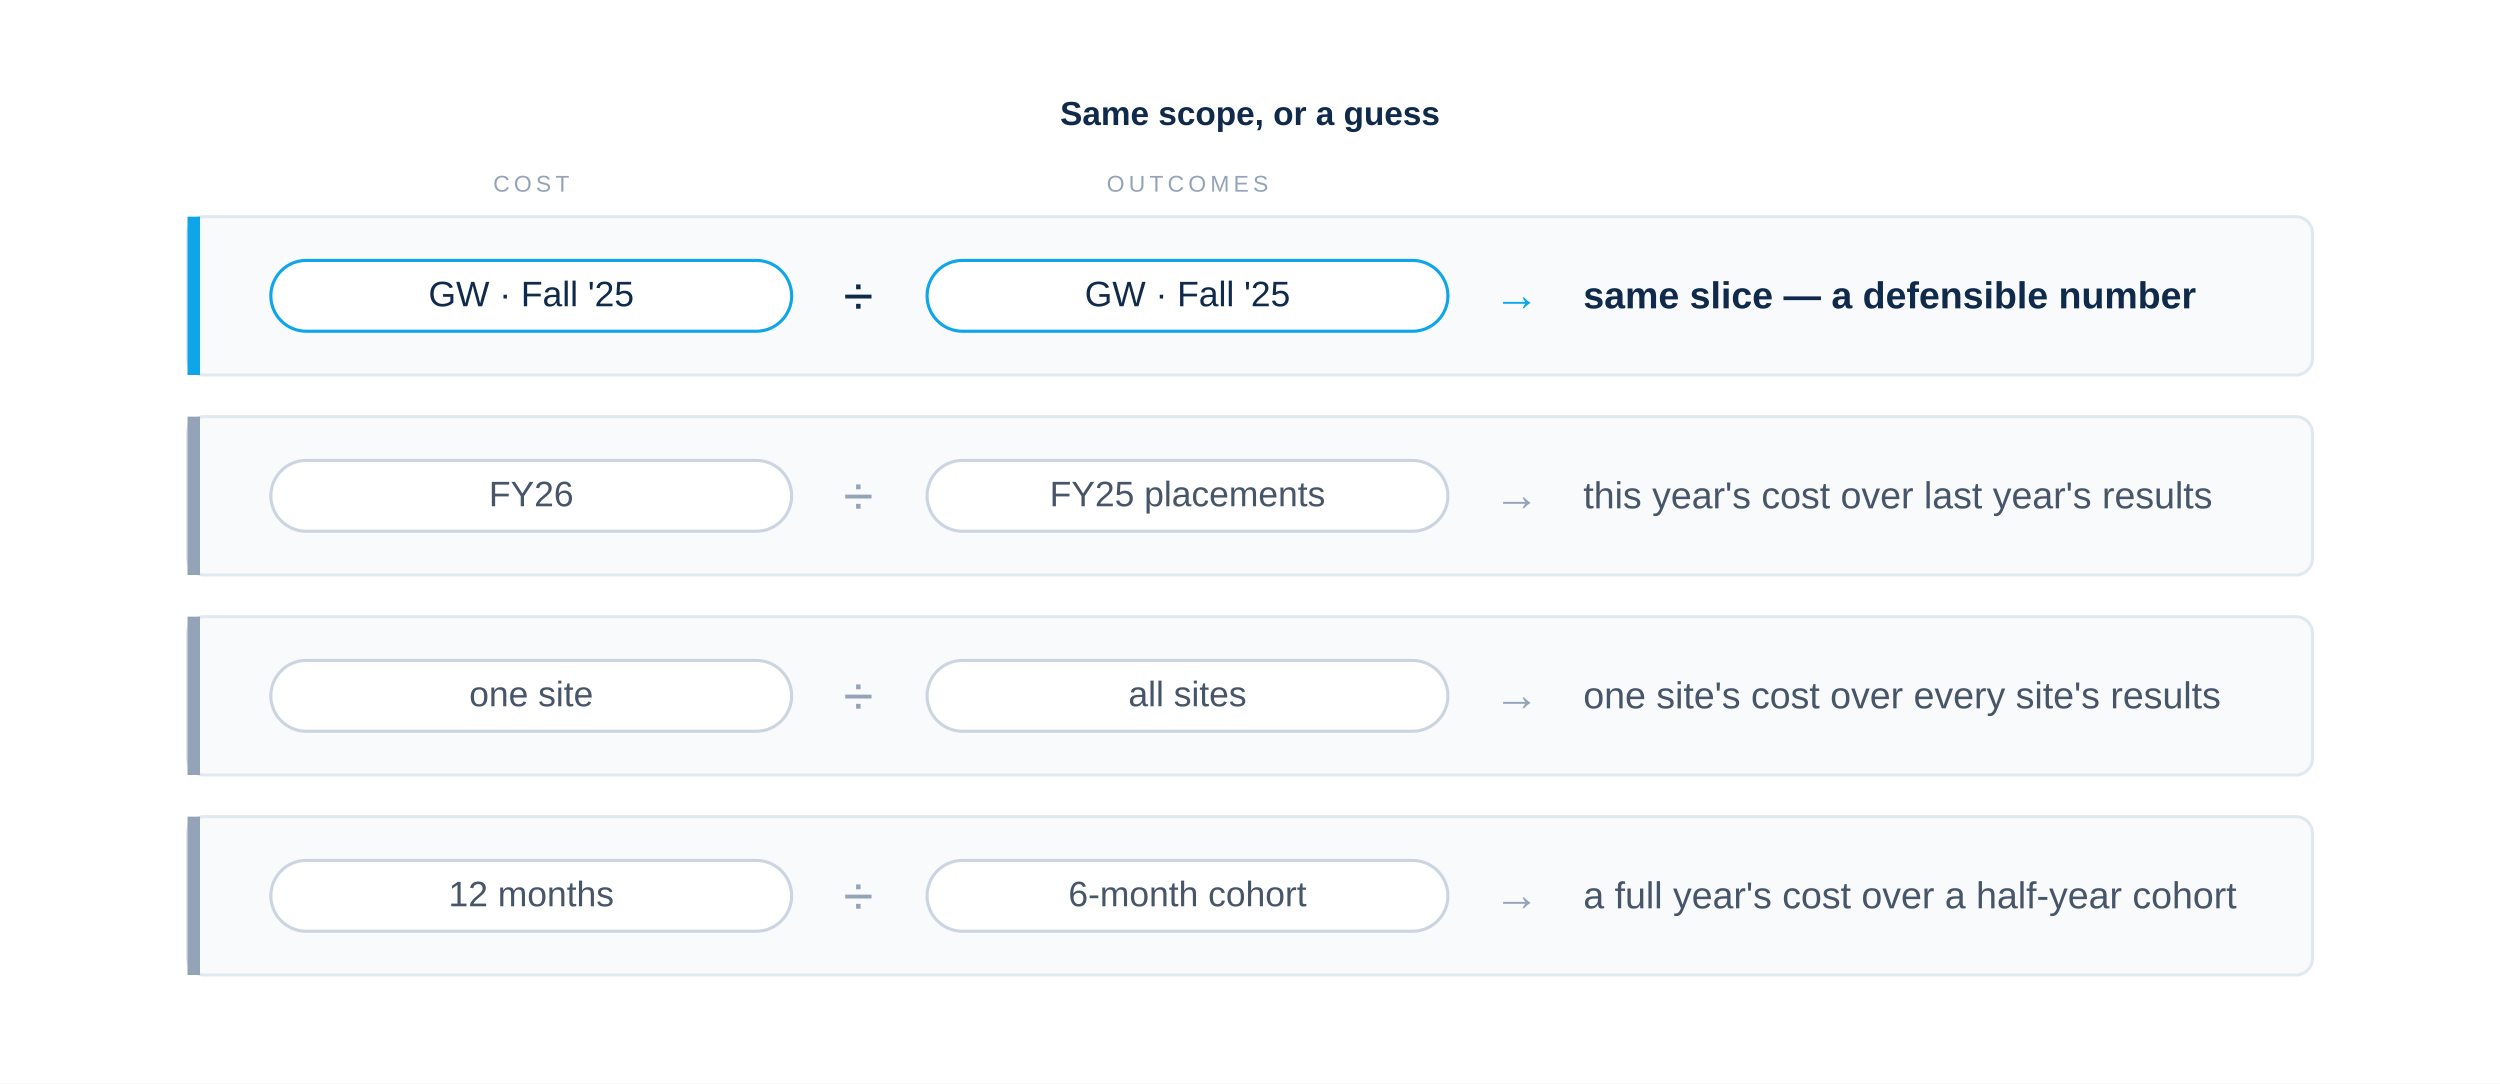
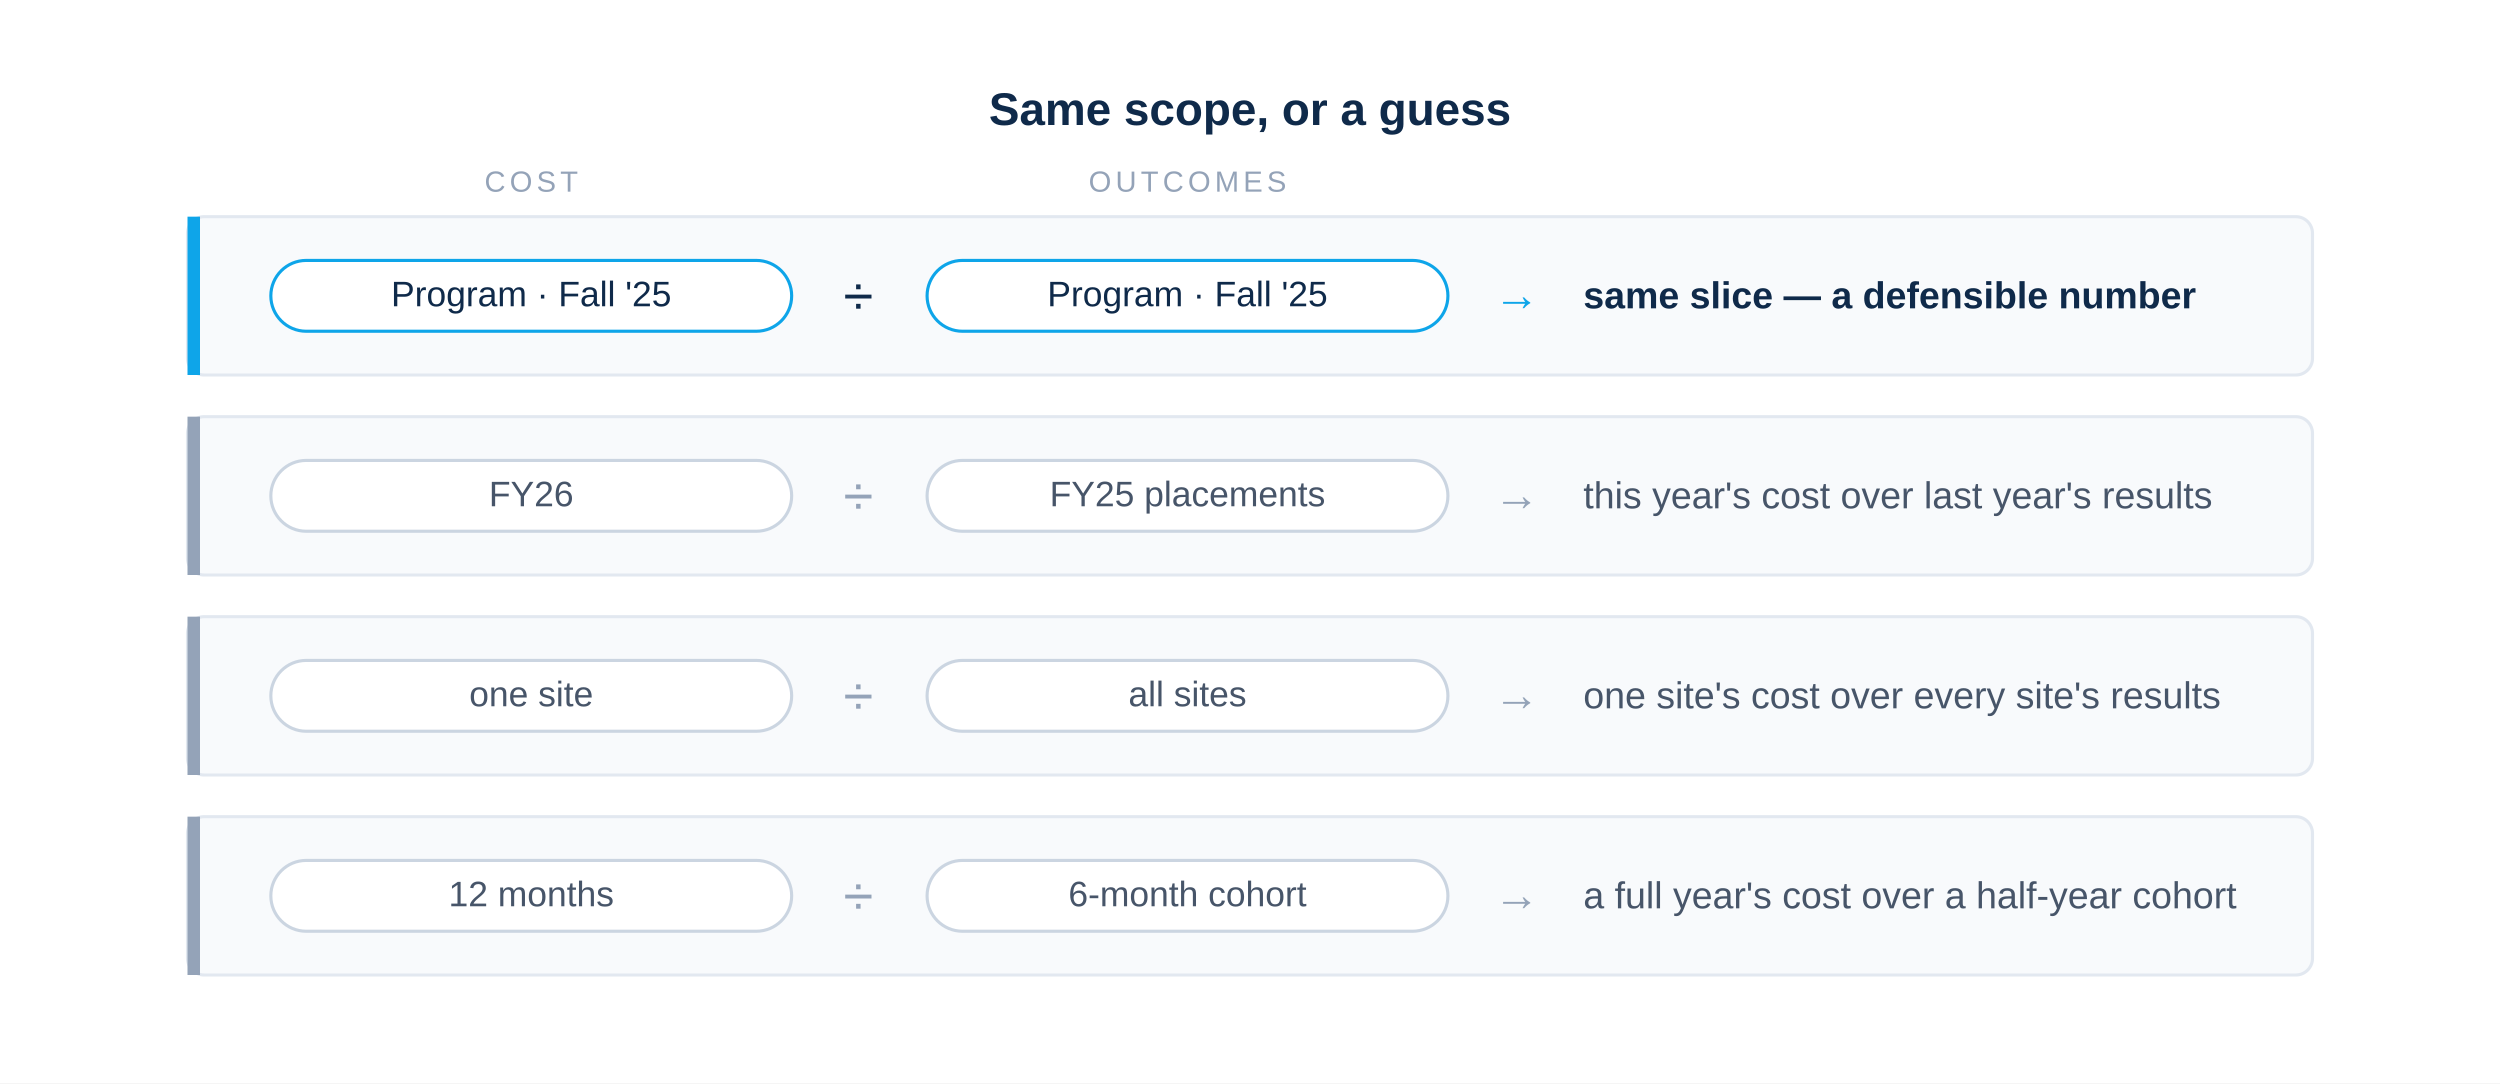
<svg xmlns="http://www.w3.org/2000/svg" viewBox="0 0 1200 520" role="img" aria-labelledby="t">
  <rect width="1200" height="520" fill="#FFFFFF" />
-   <text x="600" y="60" font-family="-apple-system, BlinkMacSystemFont, 'Helvetica Neue', Arial, sans-serif" font-size="16" font-weight="700" fill="#0F2A4A" text-anchor="middle">Same scope, or a guess</text>
+   <text x="600" y="60" font-family="-apple-system, BlinkMacSystemFont, 'Helvetica Neue', Arial, sans-serif" font-size="22" font-weight="700" fill="#0F2A4A" text-anchor="middle">Same scope, or a guess</text>
  <g font-family="-apple-system, BlinkMacSystemFont, 'Helvetica Neue', Arial, sans-serif">
-     <text x="255" y="92" font-size="11" letter-spacing="2" fill="#94A3B8" text-anchor="middle">COST</text>
-     <text x="570" y="92" font-size="11" letter-spacing="2" fill="#94A3B8" text-anchor="middle">OUTCOMES</text>
+     <text x="255" y="92" font-size="14" letter-spacing="2" fill="#94A3B8" text-anchor="middle">COST</text>
+     <text x="570" y="92" font-size="14" letter-spacing="2" fill="#94A3B8" text-anchor="middle">OUTCOMES</text>
    <rect x="90" y="104" width="1020" height="76" rx="8" fill="#F8FAFC" stroke="#E2E8F0" stroke-width="1.5" />
    <rect x="90" y="104" width="6" height="76" fill="#0EA5E9" />
    <rect x="130" y="125" width="250" height="34" rx="17" fill="#FFFFFF" stroke="#0EA5E9" stroke-width="1.5" />
-     <text x="255" y="147" font-size="17" fill="#0F2A4A" text-anchor="middle">GW · Fall '25</text>
+     <text x="255" y="147" font-size="17" fill="#0F2A4A" text-anchor="middle">Program · Fall '25</text>
    <text x="412" y="151" font-size="26" fill="#0F2A4A" text-anchor="middle">÷</text>
    <rect x="445" y="125" width="250" height="34" rx="17" fill="#FFFFFF" stroke="#0EA5E9" stroke-width="1.5" />
-     <text x="570" y="147" font-size="17" fill="#0F2A4A" text-anchor="middle">GW · Fall '25</text>
+     <text x="570" y="147" font-size="17" fill="#0F2A4A" text-anchor="middle">Program · Fall '25</text>
    <text x="728" y="149" font-size="22" fill="#0EA5E9" text-anchor="middle">→</text>
    <text x="760" y="148" font-size="18" font-weight="600" fill="#0F2A4A">same slice — a defensible number</text>
    <rect x="90" y="200" width="1020" height="76" rx="8" fill="#F8FAFC" stroke="#E2E8F0" stroke-width="1.5" />
    <rect x="90" y="200" width="6" height="76" fill="#94A3B8" />
    <rect x="130" y="221" width="250" height="34" rx="17" fill="#FFFFFF" stroke="#CBD5E1" stroke-width="1.5" />
    <text x="255" y="243" font-size="17" fill="#475569" text-anchor="middle">FY26</text>
    <text x="412" y="247" font-size="26" fill="#94A3B8" text-anchor="middle">÷</text>
    <rect x="445" y="221" width="250" height="34" rx="17" fill="#FFFFFF" stroke="#CBD5E1" stroke-width="1.5" />
    <text x="570" y="243" font-size="17" fill="#475569" text-anchor="middle">FY25 placements</text>
    <text x="728" y="245" font-size="22" fill="#94A3B8" text-anchor="middle">→</text>
    <text x="760" y="244" font-size="18" fill="#475569">this year's cost over last year's results</text>
    <rect x="90" y="296" width="1020" height="76" rx="8" fill="#F8FAFC" stroke="#E2E8F0" stroke-width="1.5" />
    <rect x="90" y="296" width="6" height="76" fill="#94A3B8" />
    <rect x="130" y="317" width="250" height="34" rx="17" fill="#FFFFFF" stroke="#CBD5E1" stroke-width="1.5" />
    <text x="255" y="339" font-size="17" fill="#475569" text-anchor="middle">one site</text>
    <text x="412" y="343" font-size="26" fill="#94A3B8" text-anchor="middle">÷</text>
    <rect x="445" y="317" width="250" height="34" rx="17" fill="#FFFFFF" stroke="#CBD5E1" stroke-width="1.5" />
    <text x="570" y="339" font-size="17" fill="#475569" text-anchor="middle">all sites</text>
    <text x="728" y="341" font-size="22" fill="#94A3B8" text-anchor="middle">→</text>
    <text x="760" y="340" font-size="18" fill="#475569">one site's cost over every site's results</text>
    <rect x="90" y="392" width="1020" height="76" rx="8" fill="#F8FAFC" stroke="#E2E8F0" stroke-width="1.5" />
    <rect x="90" y="392" width="6" height="76" fill="#94A3B8" />
    <rect x="130" y="413" width="250" height="34" rx="17" fill="#FFFFFF" stroke="#CBD5E1" stroke-width="1.5" />
    <text x="255" y="435" font-size="17" fill="#475569" text-anchor="middle">12 months</text>
    <text x="412" y="439" font-size="26" fill="#94A3B8" text-anchor="middle">÷</text>
    <rect x="445" y="413" width="250" height="34" rx="17" fill="#FFFFFF" stroke="#CBD5E1" stroke-width="1.5" />
    <text x="570" y="435" font-size="17" fill="#475569" text-anchor="middle">6-month cohort</text>
    <text x="728" y="437" font-size="22" fill="#94A3B8" text-anchor="middle">→</text>
    <text x="760" y="436" font-size="18" fill="#475569">a full year's cost over a half-year cohort</text>
  </g>
</svg>
